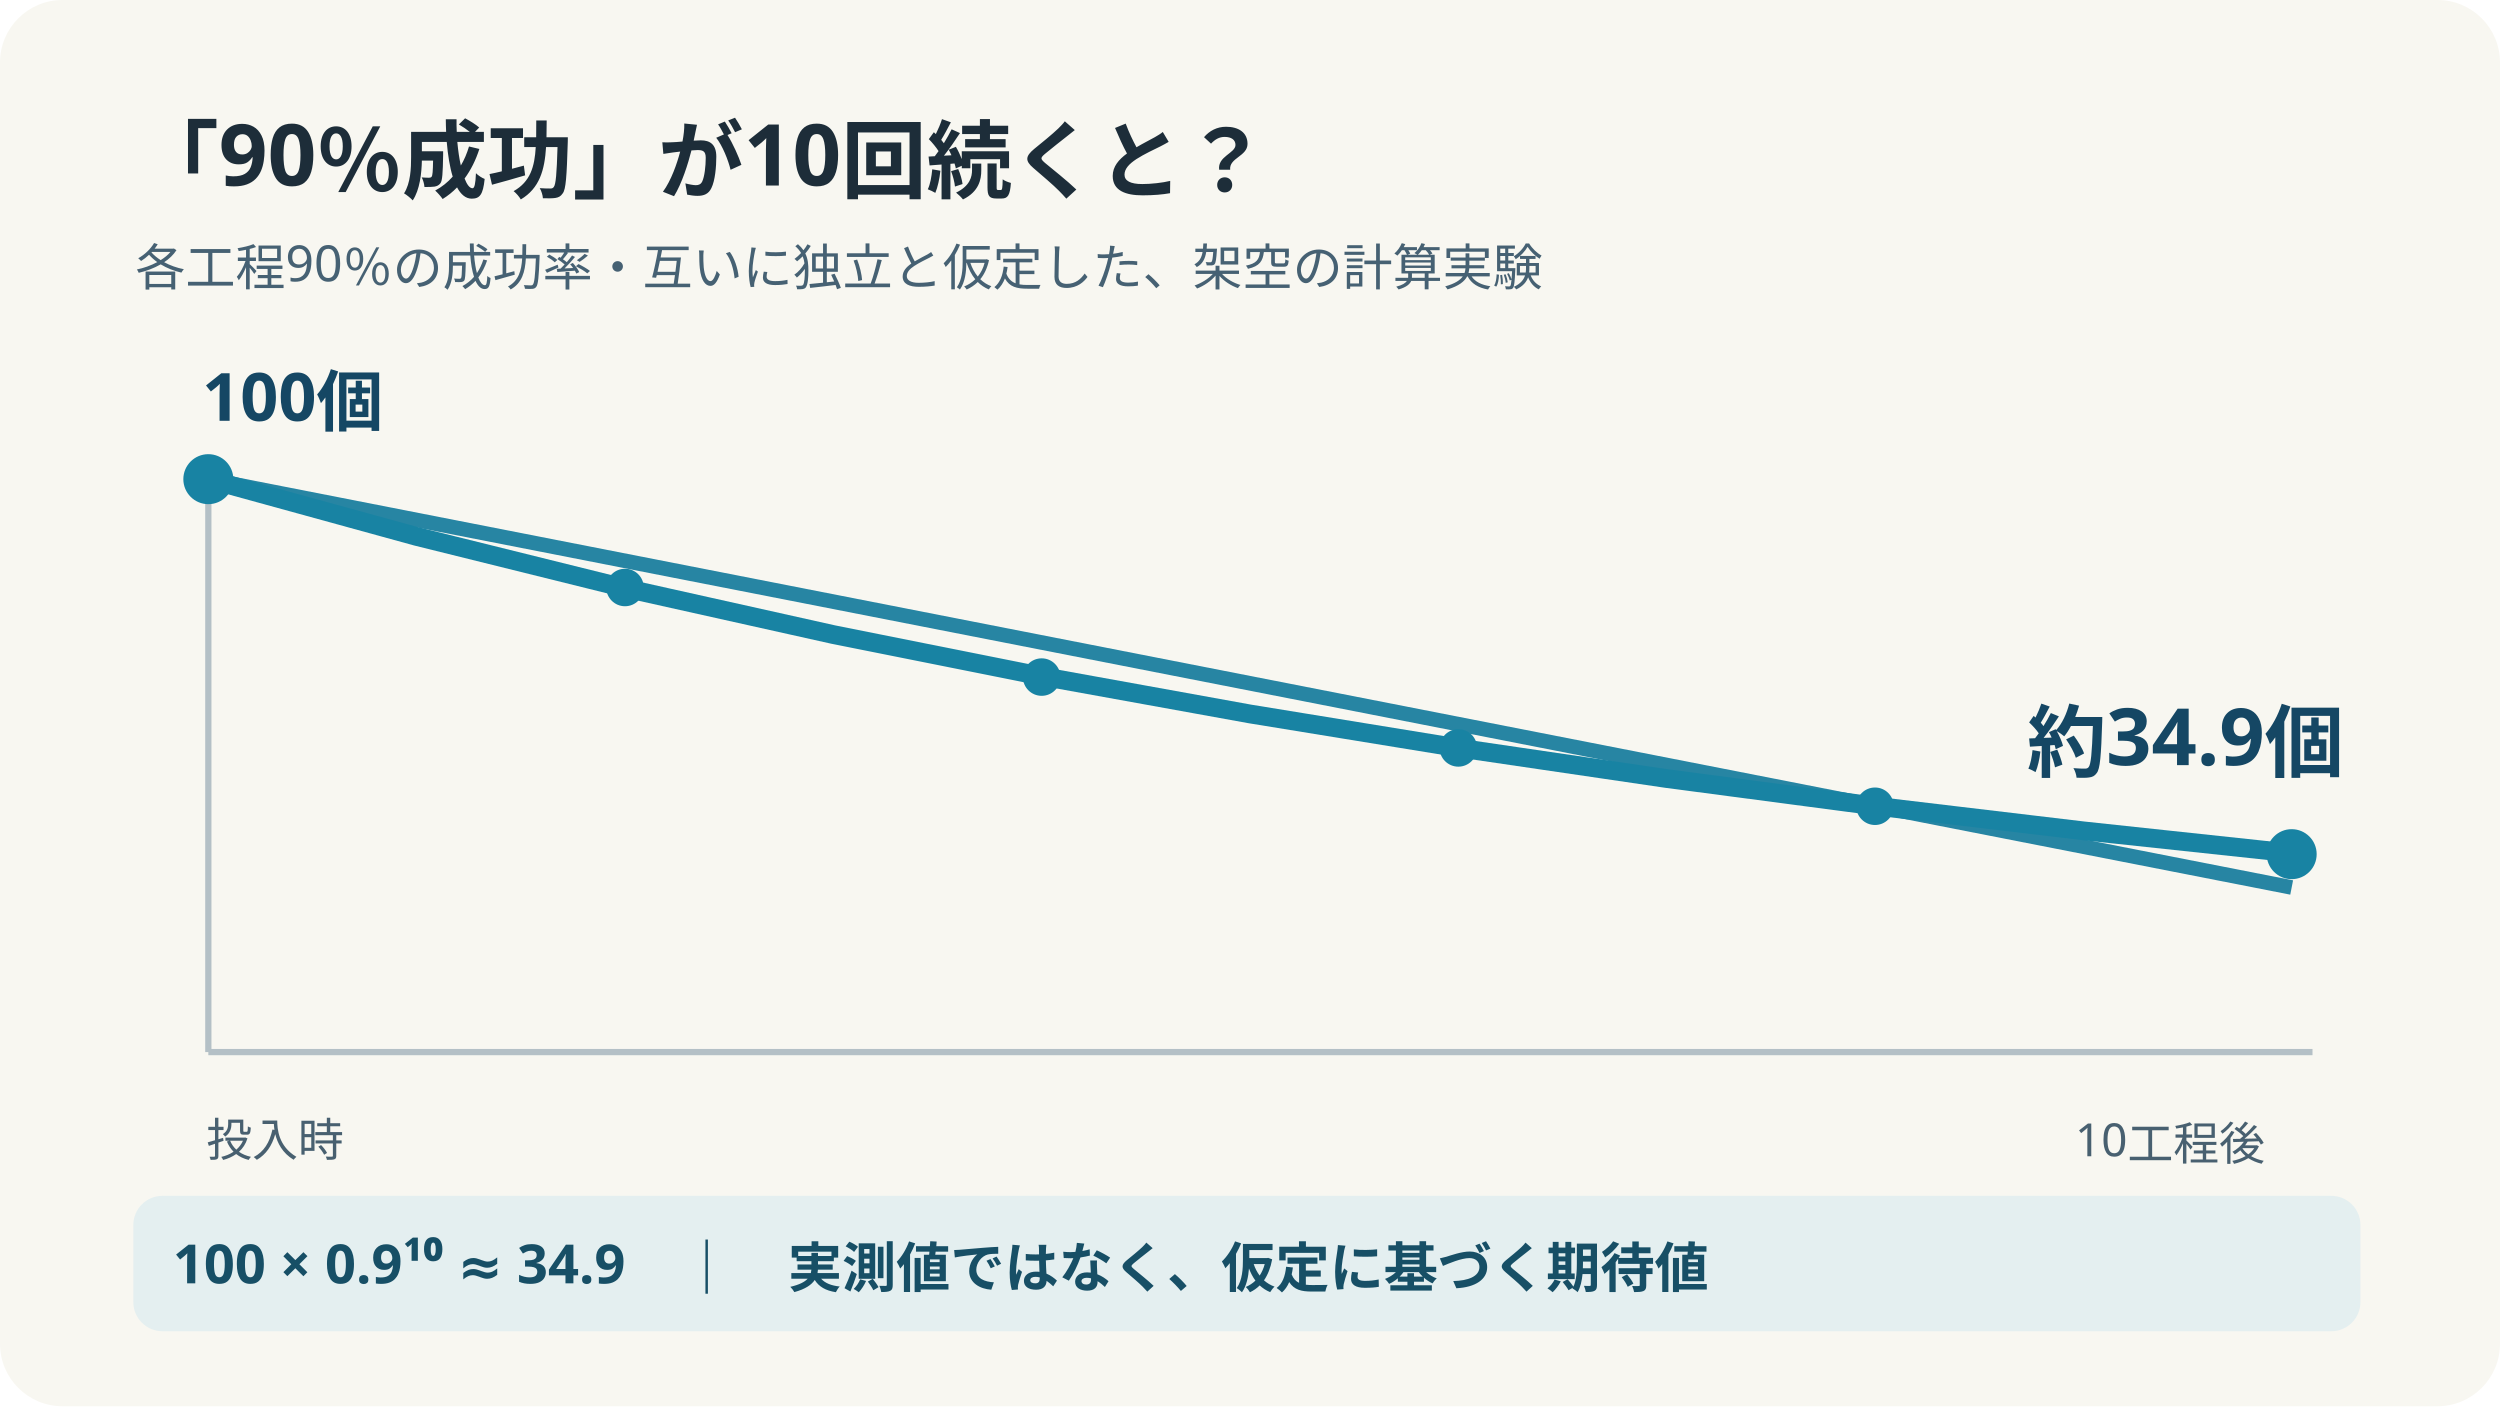
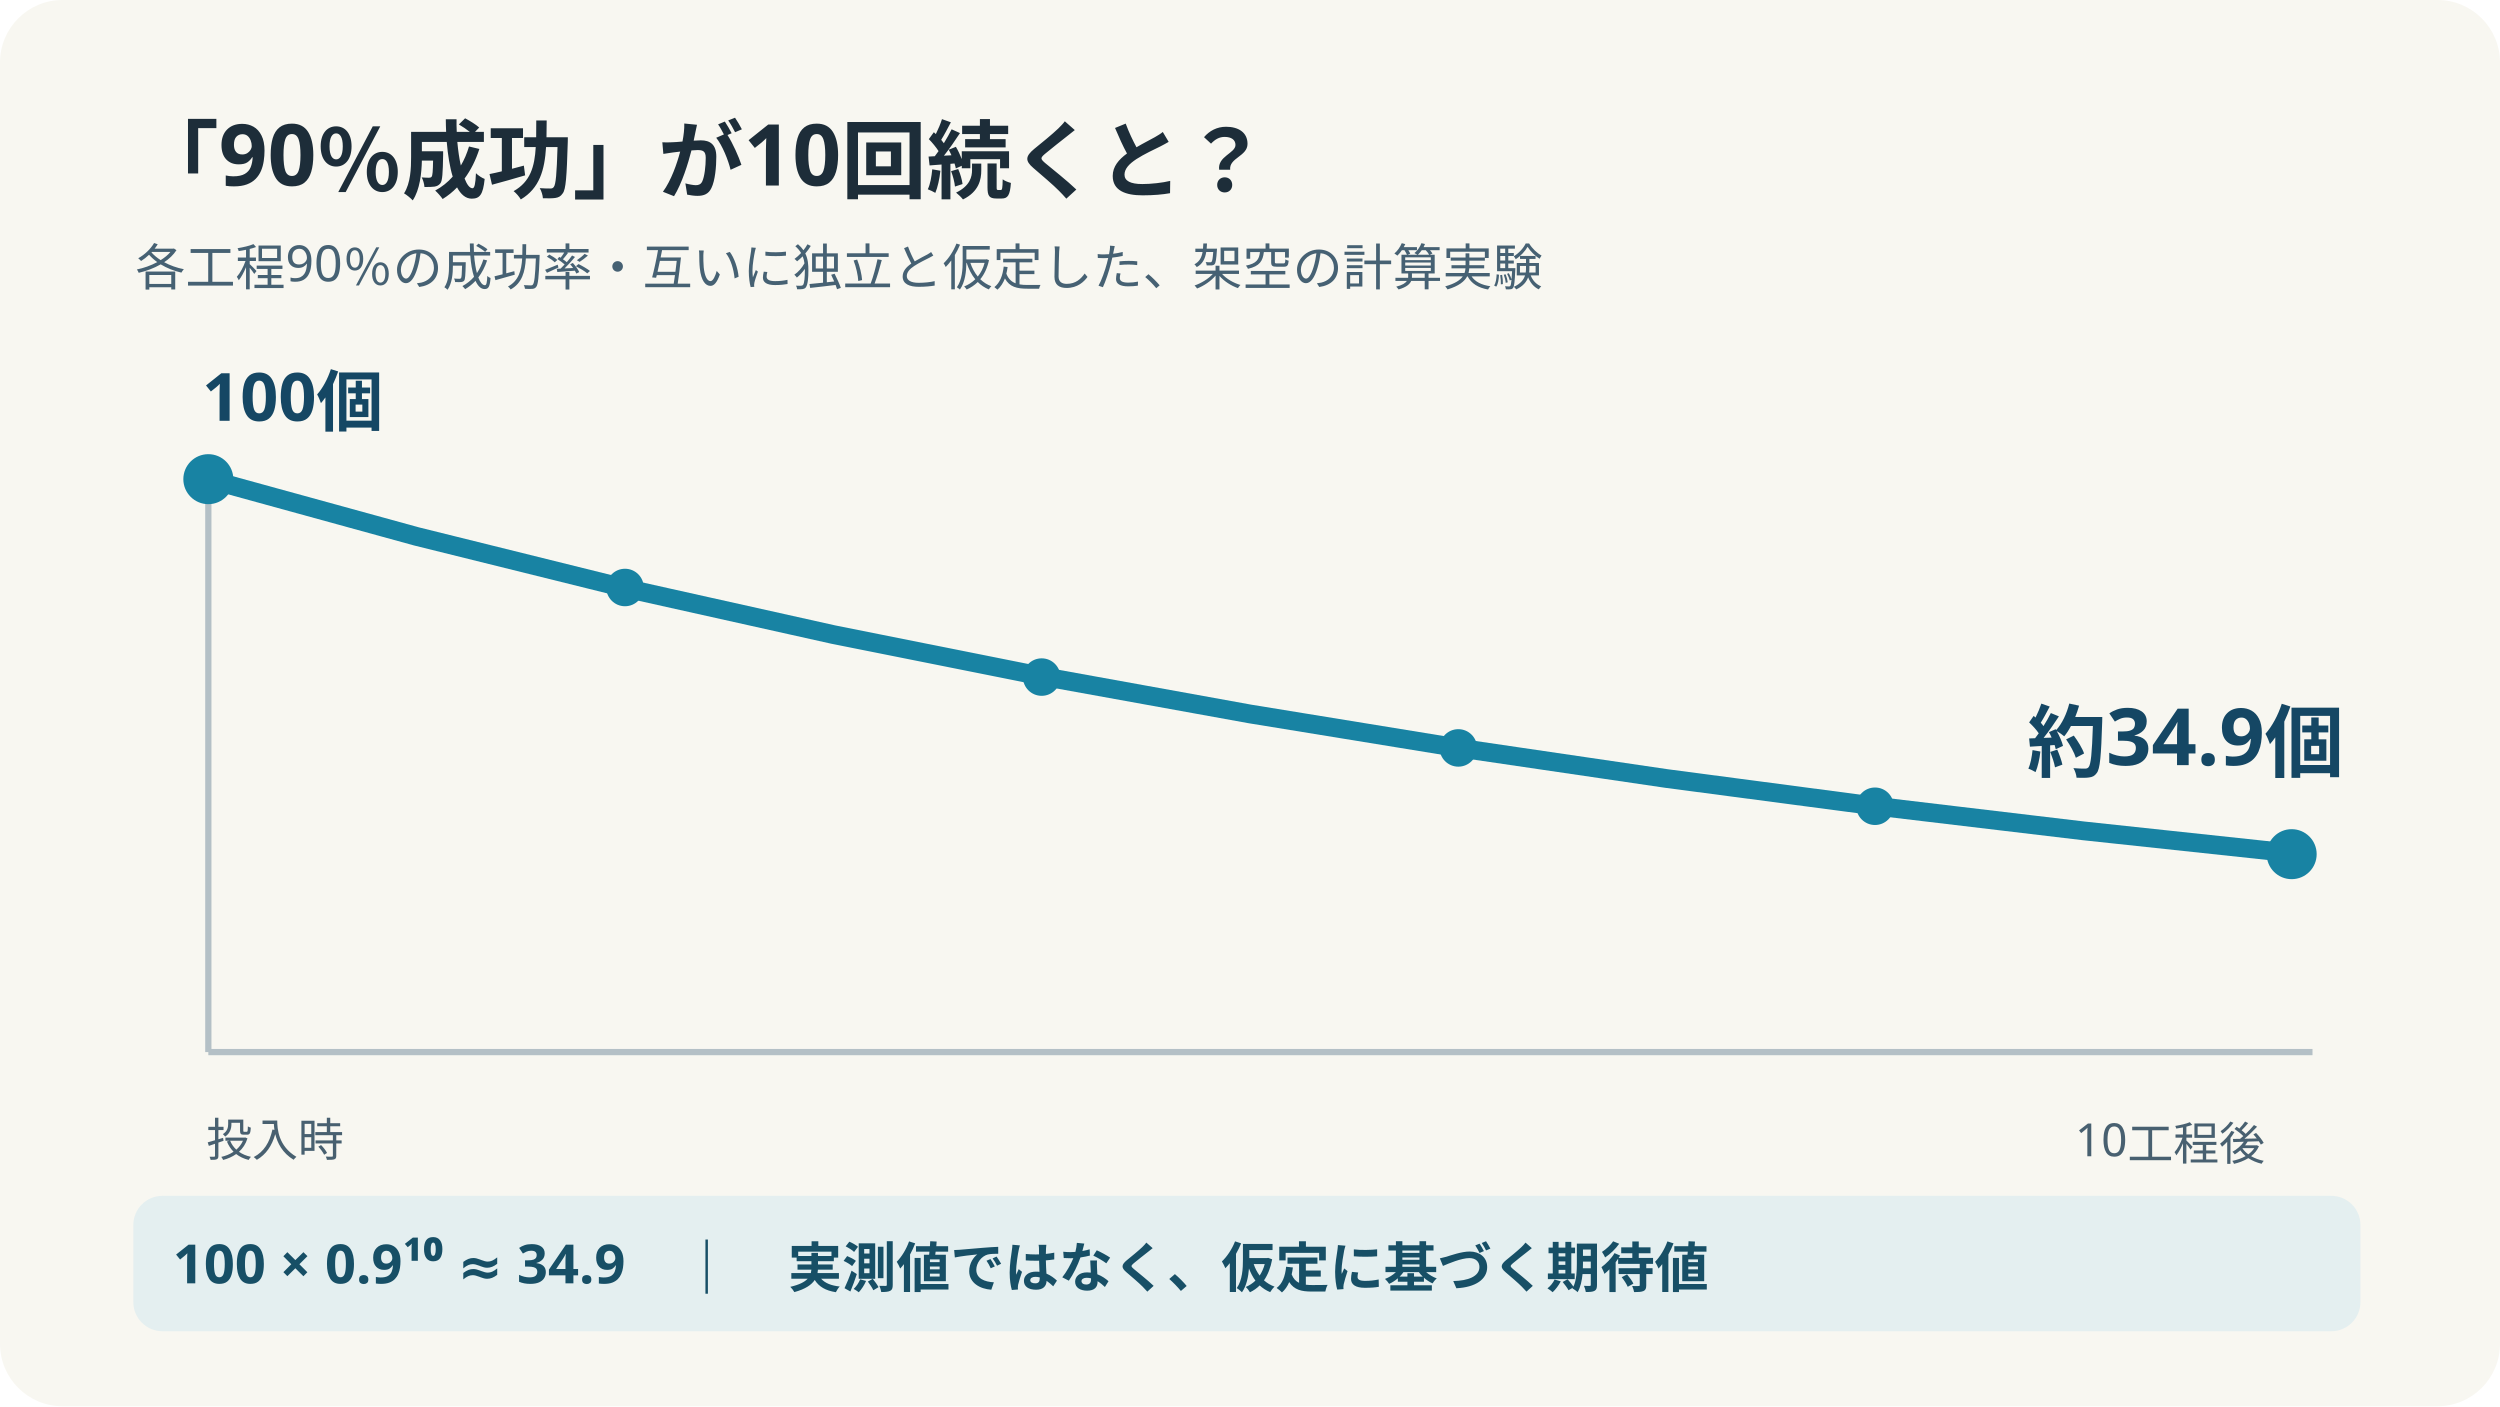
<svg xmlns="http://www.w3.org/2000/svg" width="1200" height="675" viewBox="0 0 1200 675" role="img" aria-labelledby="t d">
  <rect width="1200" height="675" rx="30" fill="#f8f7f1" />
  <g font-family="sans-serif">
    <text x="64" y="92" font-size="41" font-weight="bold" fill="#1d2d39">「90％成功」が10回続くと？</text>
    <text x="65" y="137" font-size="24" fill="#466173">各工程90％の成功率・互いに独立と仮定した、架空の計算実験</text>
    <line x1="100" y1="505" x2="1110" y2="505" stroke="#b4c0c6" stroke-width="3" />
    <line x1="100" y1="230" x2="100" y2="505" stroke="#b4c0c6" stroke-width="3" />
-     <line x1="100" y1="230" x2="1100" y2="426" stroke="#1c7fa0" stroke-width="7" opacity=".95" />
    <polyline points="100,230 200,257.5 300,282.3 400,304.6 500,324.6 600,342.7 700,359 800,373.7 900,386.9 1000,398.8 1100,409.5" fill="none" stroke="#1883a3" stroke-width="9" stroke-linejoin="round" />
    <g fill="#1883a3">
      <circle cx="100" cy="230" r="12" />
      <circle cx="300" cy="282" r="9" />
      <circle cx="500" cy="325" r="9" />
      <circle cx="700" cy="359" r="9" />
      <circle cx="900" cy="387" r="9" />
      <circle cx="1100" cy="410" r="12" />
    </g>
    <text x="97" y="202" font-size="32" font-weight="bold" fill="#154764">100個</text>
    <text x="973" y="370" font-size="38" font-weight="bold" fill="#154764">約34.9個</text>
    <text x="99" y="555" font-size="22" fill="#486070">投入時</text>
    <text x="996" y="555" font-size="22" fill="#486070">10工程後</text>
    <rect x="64" y="574" width="1069" height="65" rx="14" fill="#e4eff0" />
    <text x="83" y="616" font-size="26" font-weight="bold" fill="#174f66">100 × 0.9¹⁰ ≈ 34.9　｜　実測値ではなく、仮定に基づく期待値</text>
  </g>
</svg>
